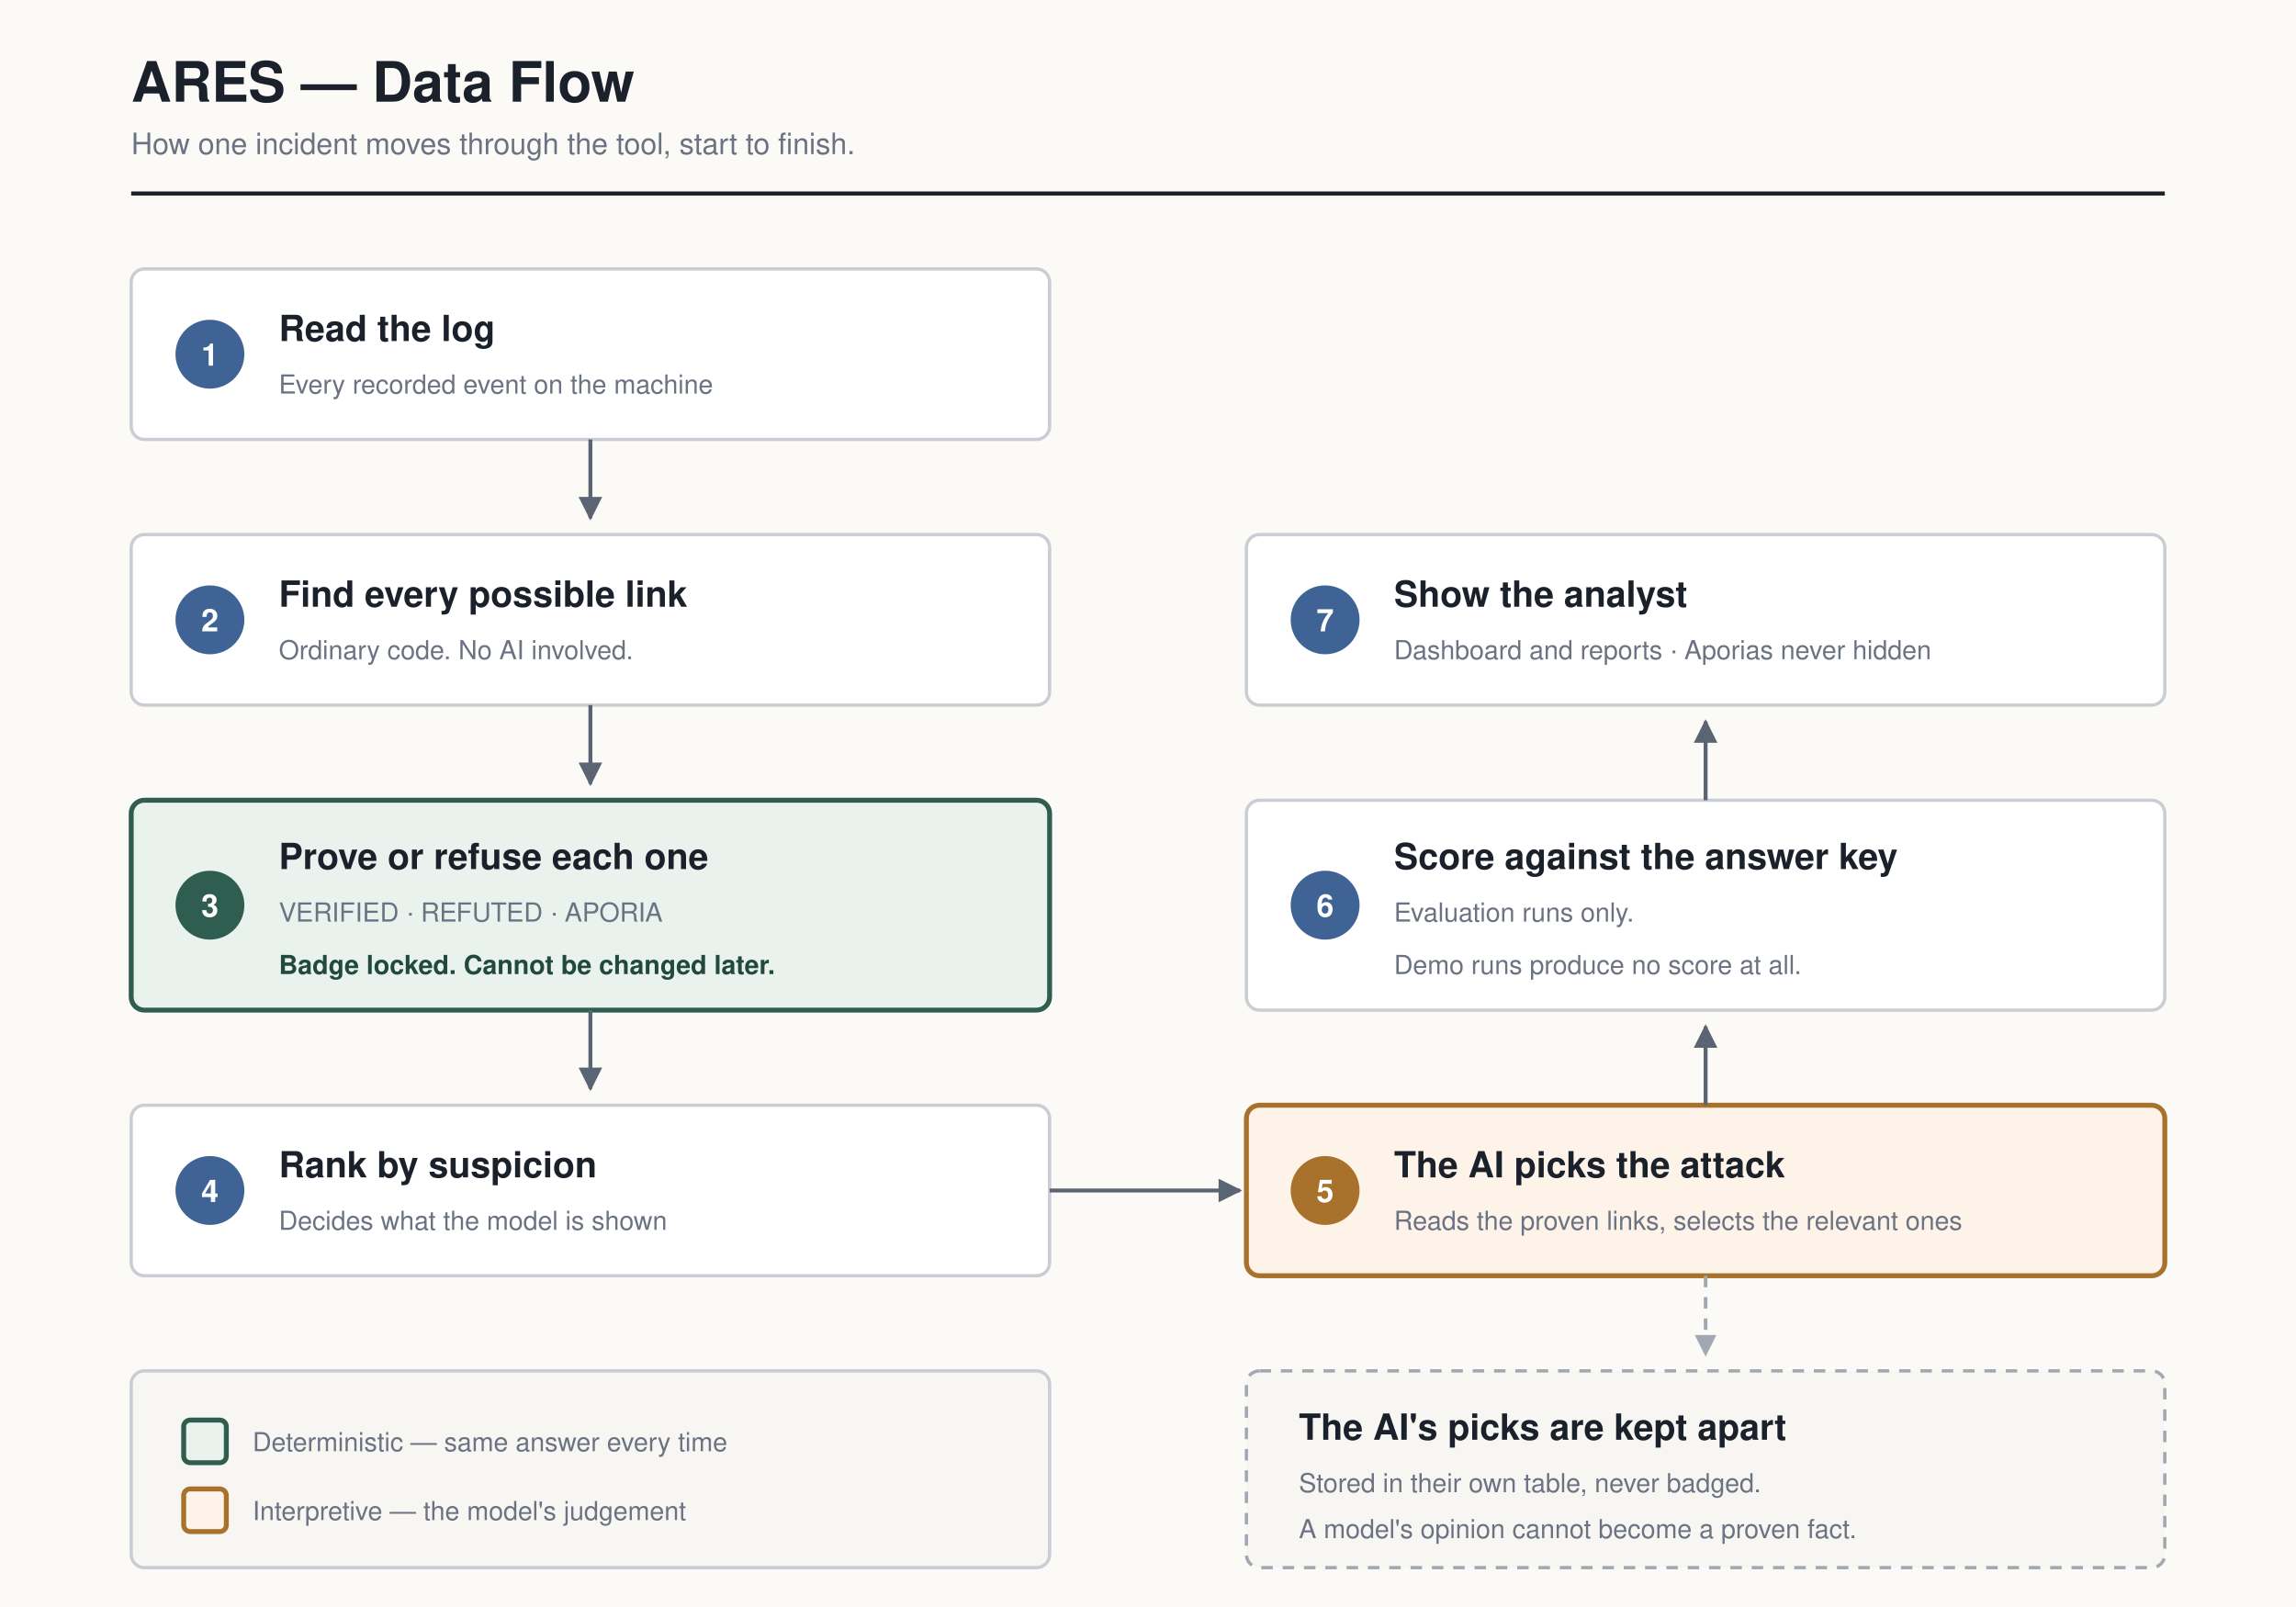
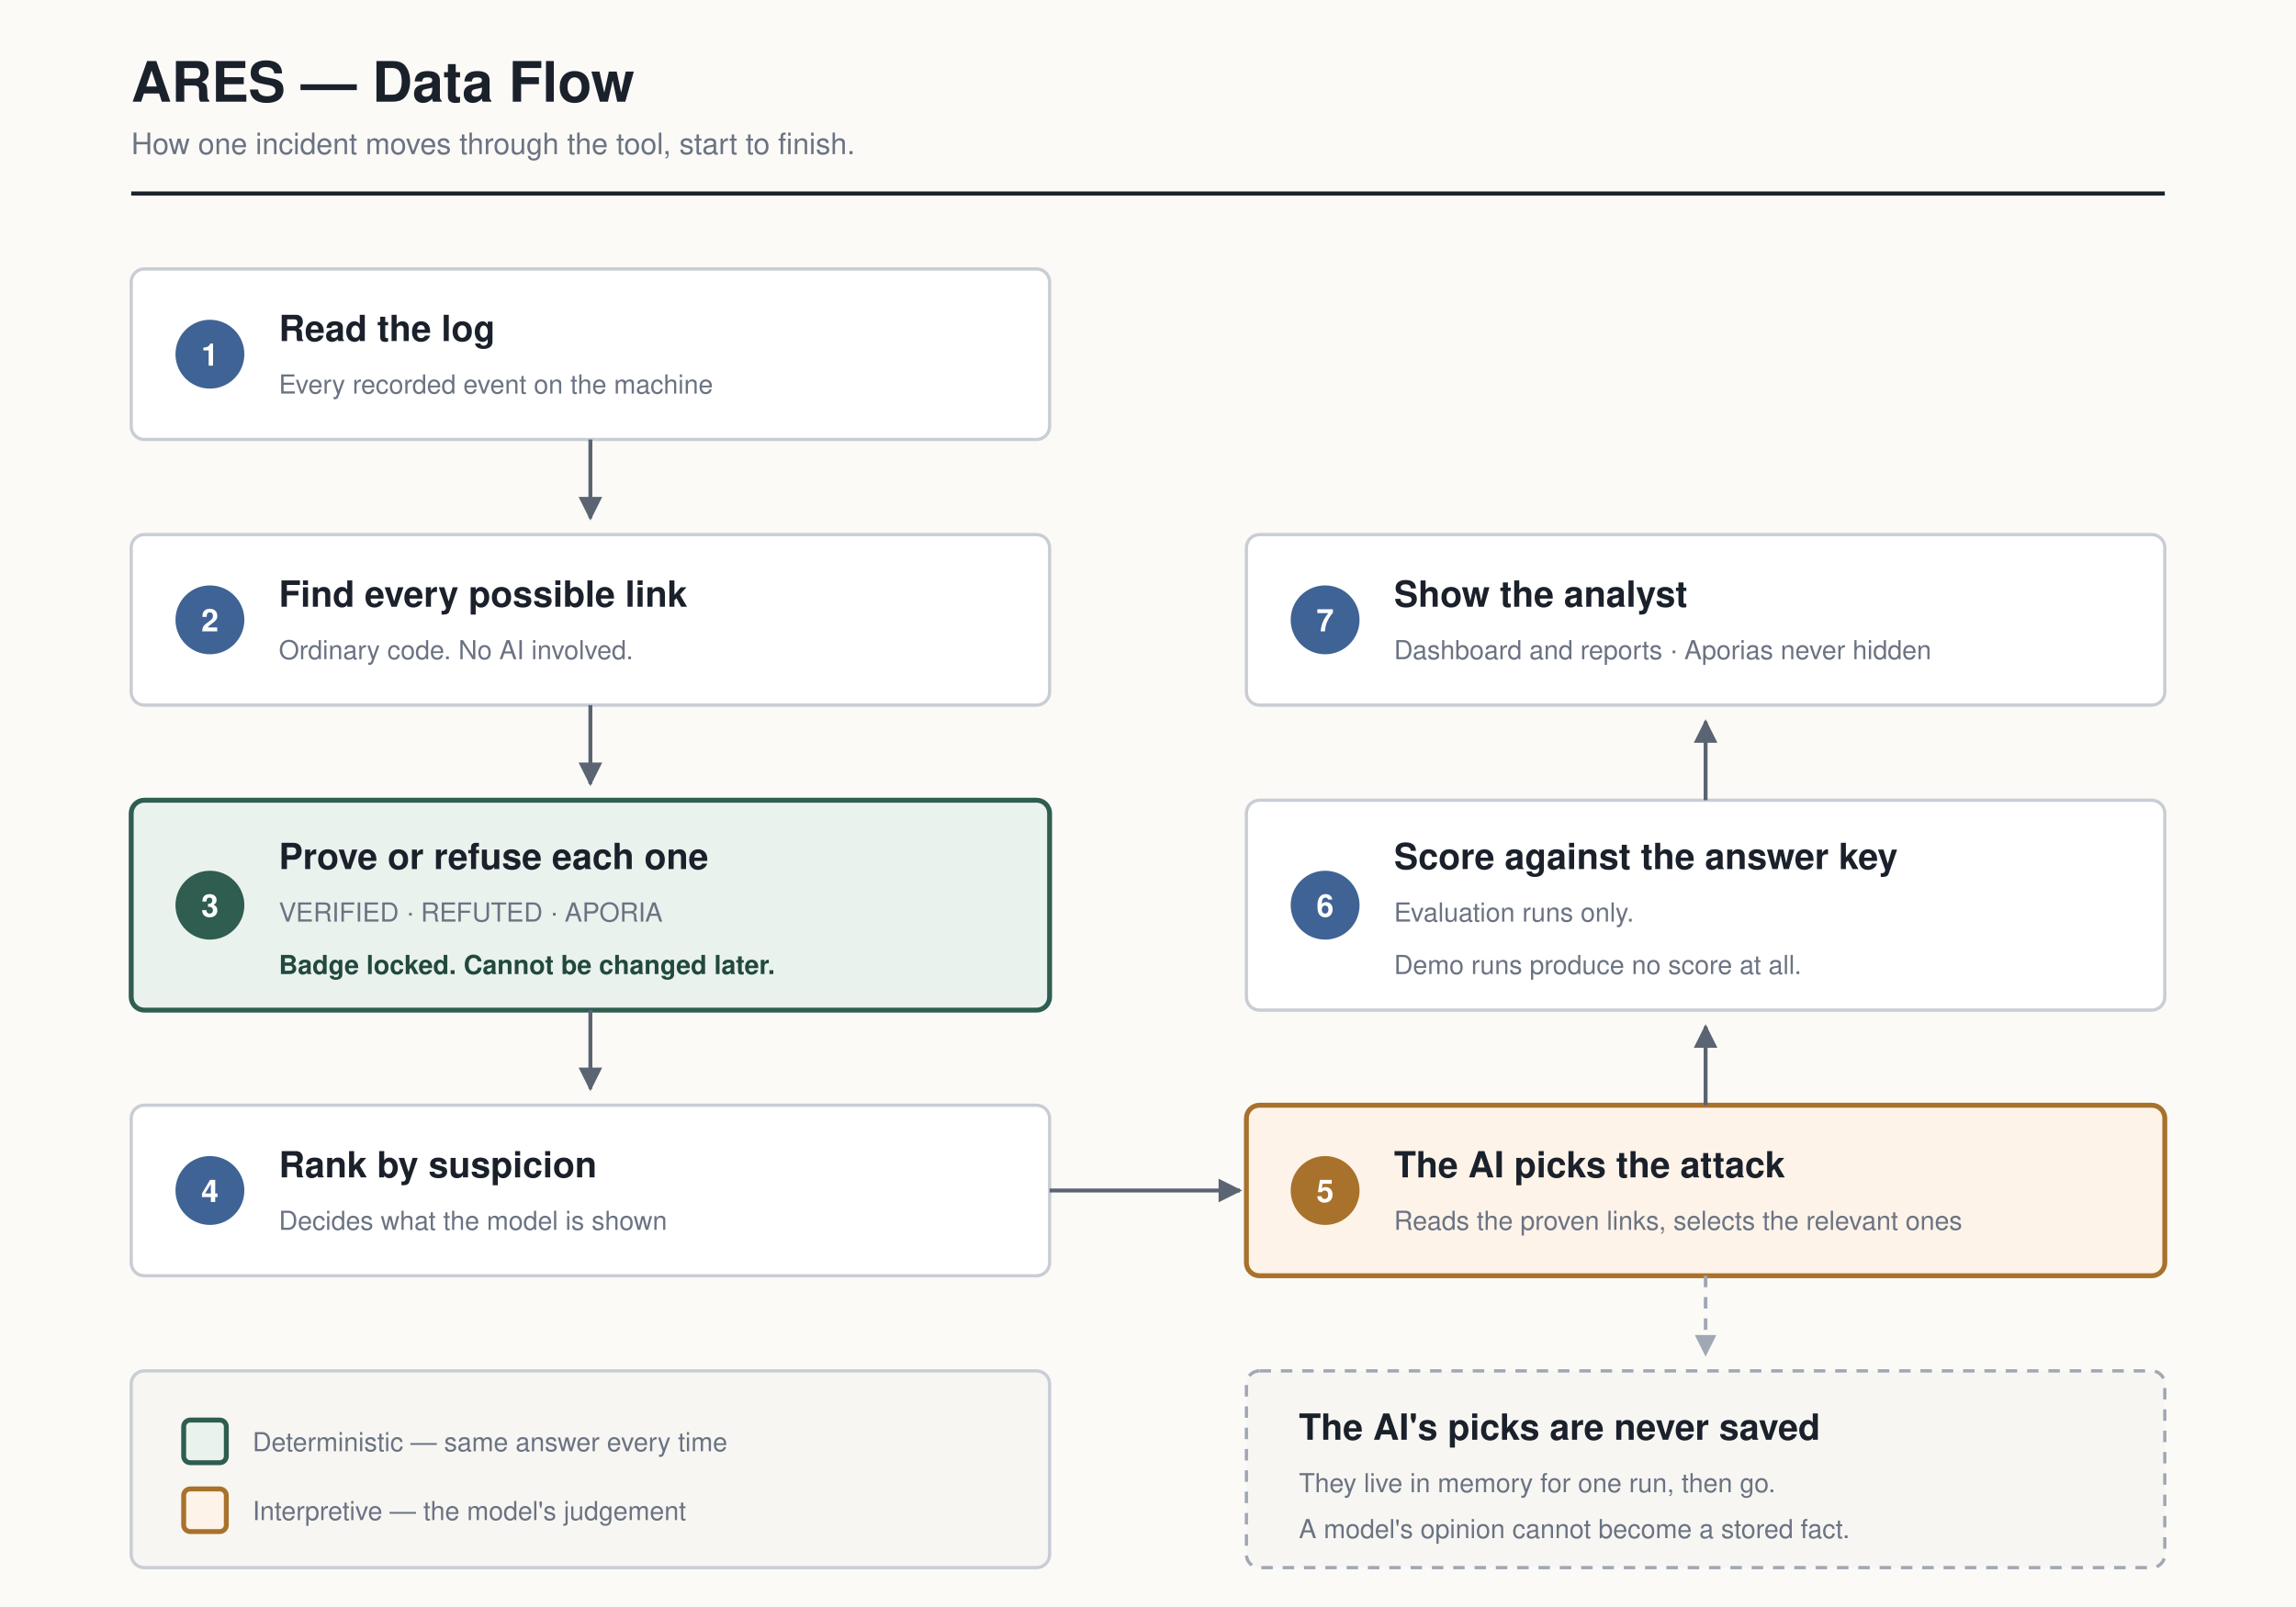
<svg xmlns="http://www.w3.org/2000/svg" viewBox="0 0 1400 980" width="1400" height="980" font-family="Helvetica, Arial, sans-serif">
  <defs>
    <marker id="a" viewBox="0 0 10 10" refX="9" refY="5" markerWidth="6" markerHeight="6" orient="auto-start-reverse">
      <path d="M0 0 L10 5 L0 10 z" fill="#5a6472" />
    </marker>
    <marker id="b" viewBox="0 0 10 10" refX="9" refY="5" markerWidth="6" markerHeight="6" orient="auto-start-reverse">
      <path d="M0 0 L10 5 L0 10 z" fill="#a0a8b4" />
    </marker>
    <style>
      .box  { fill:#ffffff; stroke:#c9cdd4; stroke-width:2; rx:8; }
      .n    { font-size:19px; fill:#ffffff; font-weight:700; text-anchor:middle; }
      .h    { font-size:22px; fill:#1b212b; font-weight:600; }
      .s    { font-size:16px; fill:#6b7382; }
      .line { stroke:#5a6472; stroke-width:2.4; fill:none; marker-end:url(#a); }
      .dash { stroke:#a0a8b4; stroke-width:2.2; fill:none; stroke-dasharray:7 6; marker-end:url(#b); }
    </style>
  </defs>
  <rect width="1400" height="980" fill="#fbfaf7" />
  <text x="80" y="62" font-size="34" fill="#1b212b" font-weight="600">ARES — Data Flow</text>
  <text x="80" y="94" font-size="18" fill="#6b7382">How one incident moves through the tool, start to finish.</text>
  <line x1="80" y1="118" x2="1320" y2="118" stroke="#1b212b" stroke-width="2.5" />
  <rect class="box" x="80" y="164" width="560" height="104" />
  <circle cx="128" cy="216" r="21" fill="#3f6394" />
  <text x="128" y="223" class="n">1</text>
  <text x="170" y="208" class="h">Read the log</text>
  <text x="170" y="240" class="s">Every recorded event on the machine</text>
  <path class="line" d="M360 268 L360 316" />
  <rect class="box" x="80" y="326" width="560" height="104" />
  <circle cx="128" cy="378" r="21" fill="#3f6394" />
  <text x="128" y="385" class="n">2</text>
  <text x="170" y="370" class="h">Find every possible link</text>
  <text x="170" y="402" class="s">Ordinary code. No AI involved.</text>
  <path class="line" d="M360 430 L360 478" />
  <rect x="80" y="488" width="560" height="128" fill="#eaf2ee" stroke="#2f5d50" stroke-width="3" rx="8" />
  <circle cx="128" cy="552" r="21" fill="#2f5d50" />
  <text x="128" y="559" class="n">3</text>
  <text x="170" y="530" class="h" fill="#22493e">Prove or refuse each one</text>
  <text x="170" y="562" class="s">VERIFIED · REFUTED · APORIA</text>
  <text x="170" y="594" font-size="16" fill="#22493e" font-weight="700">Badge locked. Cannot be changed later.</text>
  <path class="line" d="M360 616 L360 664" />
  <rect class="box" x="80" y="674" width="560" height="104" />
  <circle cx="128" cy="726" r="21" fill="#3f6394" />
  <text x="128" y="733" class="n">4</text>
  <text x="170" y="718" class="h">Rank by suspicion</text>
  <text x="170" y="750" class="s">Decides what the model is shown</text>
  <path class="line" d="M640 726 L756 726" />
  <rect x="760" y="674" width="560" height="104" fill="#fdf3e9" stroke="#a8722c" stroke-width="3" rx="8" />
  <circle cx="808" cy="726" r="21" fill="#a8722c" />
  <text x="808" y="733" class="n">5</text>
  <text x="850" y="718" class="h" fill="#8a5a1d">The AI picks the attack</text>
  <text x="850" y="750" class="s">Reads the proven links, selects the relevant ones</text>
  <path class="line" d="M1040 674 L1040 626" />
  <rect class="box" x="760" y="488" width="560" height="128" />
  <circle cx="808" cy="552" r="21" fill="#3f6394" />
  <text x="808" y="559" class="n">6</text>
  <text x="850" y="530" class="h">Score against the answer key</text>
  <text x="850" y="562" class="s">Evaluation runs only.</text>
  <text x="850" y="594" class="s">Demo runs produce no score at all.</text>
  <path class="line" d="M1040 488 L1040 440" />
  <rect class="box" x="760" y="326" width="560" height="104" />
  <circle cx="808" cy="378" r="21" fill="#3f6394" />
  <text x="808" y="385" class="n">7</text>
  <text x="850" y="370" class="h">Show the analyst</text>
  <text x="850" y="402" class="s">Dashboard and reports · Aporias never hidden</text>
  <path class="dash" d="M1040 778 L1040 826" />
  <rect x="760" y="836" width="560" height="120" fill="#f7f6f3" stroke="#a0a8b4" stroke-width="2" stroke-dasharray="7 6" rx="8" />
-   <text x="792" y="878" class="h" font-size="20">The AI's picks are kept apart</text>
-   <text x="792" y="910" class="s">Stored in their own table, never badged.</text>
-   <text x="792" y="938" class="s">A model's opinion cannot become a proven fact.</text>
+   <text x="792" y="878" class="h" font-size="20">The AI's picks are never saved</text>
+   <text x="792" y="910" class="s">They live in memory for one run, then go.</text>
+   <text x="792" y="938" class="s">A model's opinion cannot become a stored fact.</text>
  <rect x="80" y="836" width="560" height="120" fill="#f7f6f3" stroke="#c9cdd4" stroke-width="2" rx="8" />
  <rect x="112" y="866" width="26" height="26" fill="#eaf2ee" stroke="#2f5d50" stroke-width="3" rx="4" />
  <text x="154" y="885" class="s" fill="#1b212b">Deterministic — same answer every time</text>
  <rect x="112" y="908" width="26" height="26" fill="#fdf3e9" stroke="#a8722c" stroke-width="3" rx="4" />
  <text x="154" y="927" class="s" fill="#1b212b">Interpretive — the model's judgement</text>
</svg>
